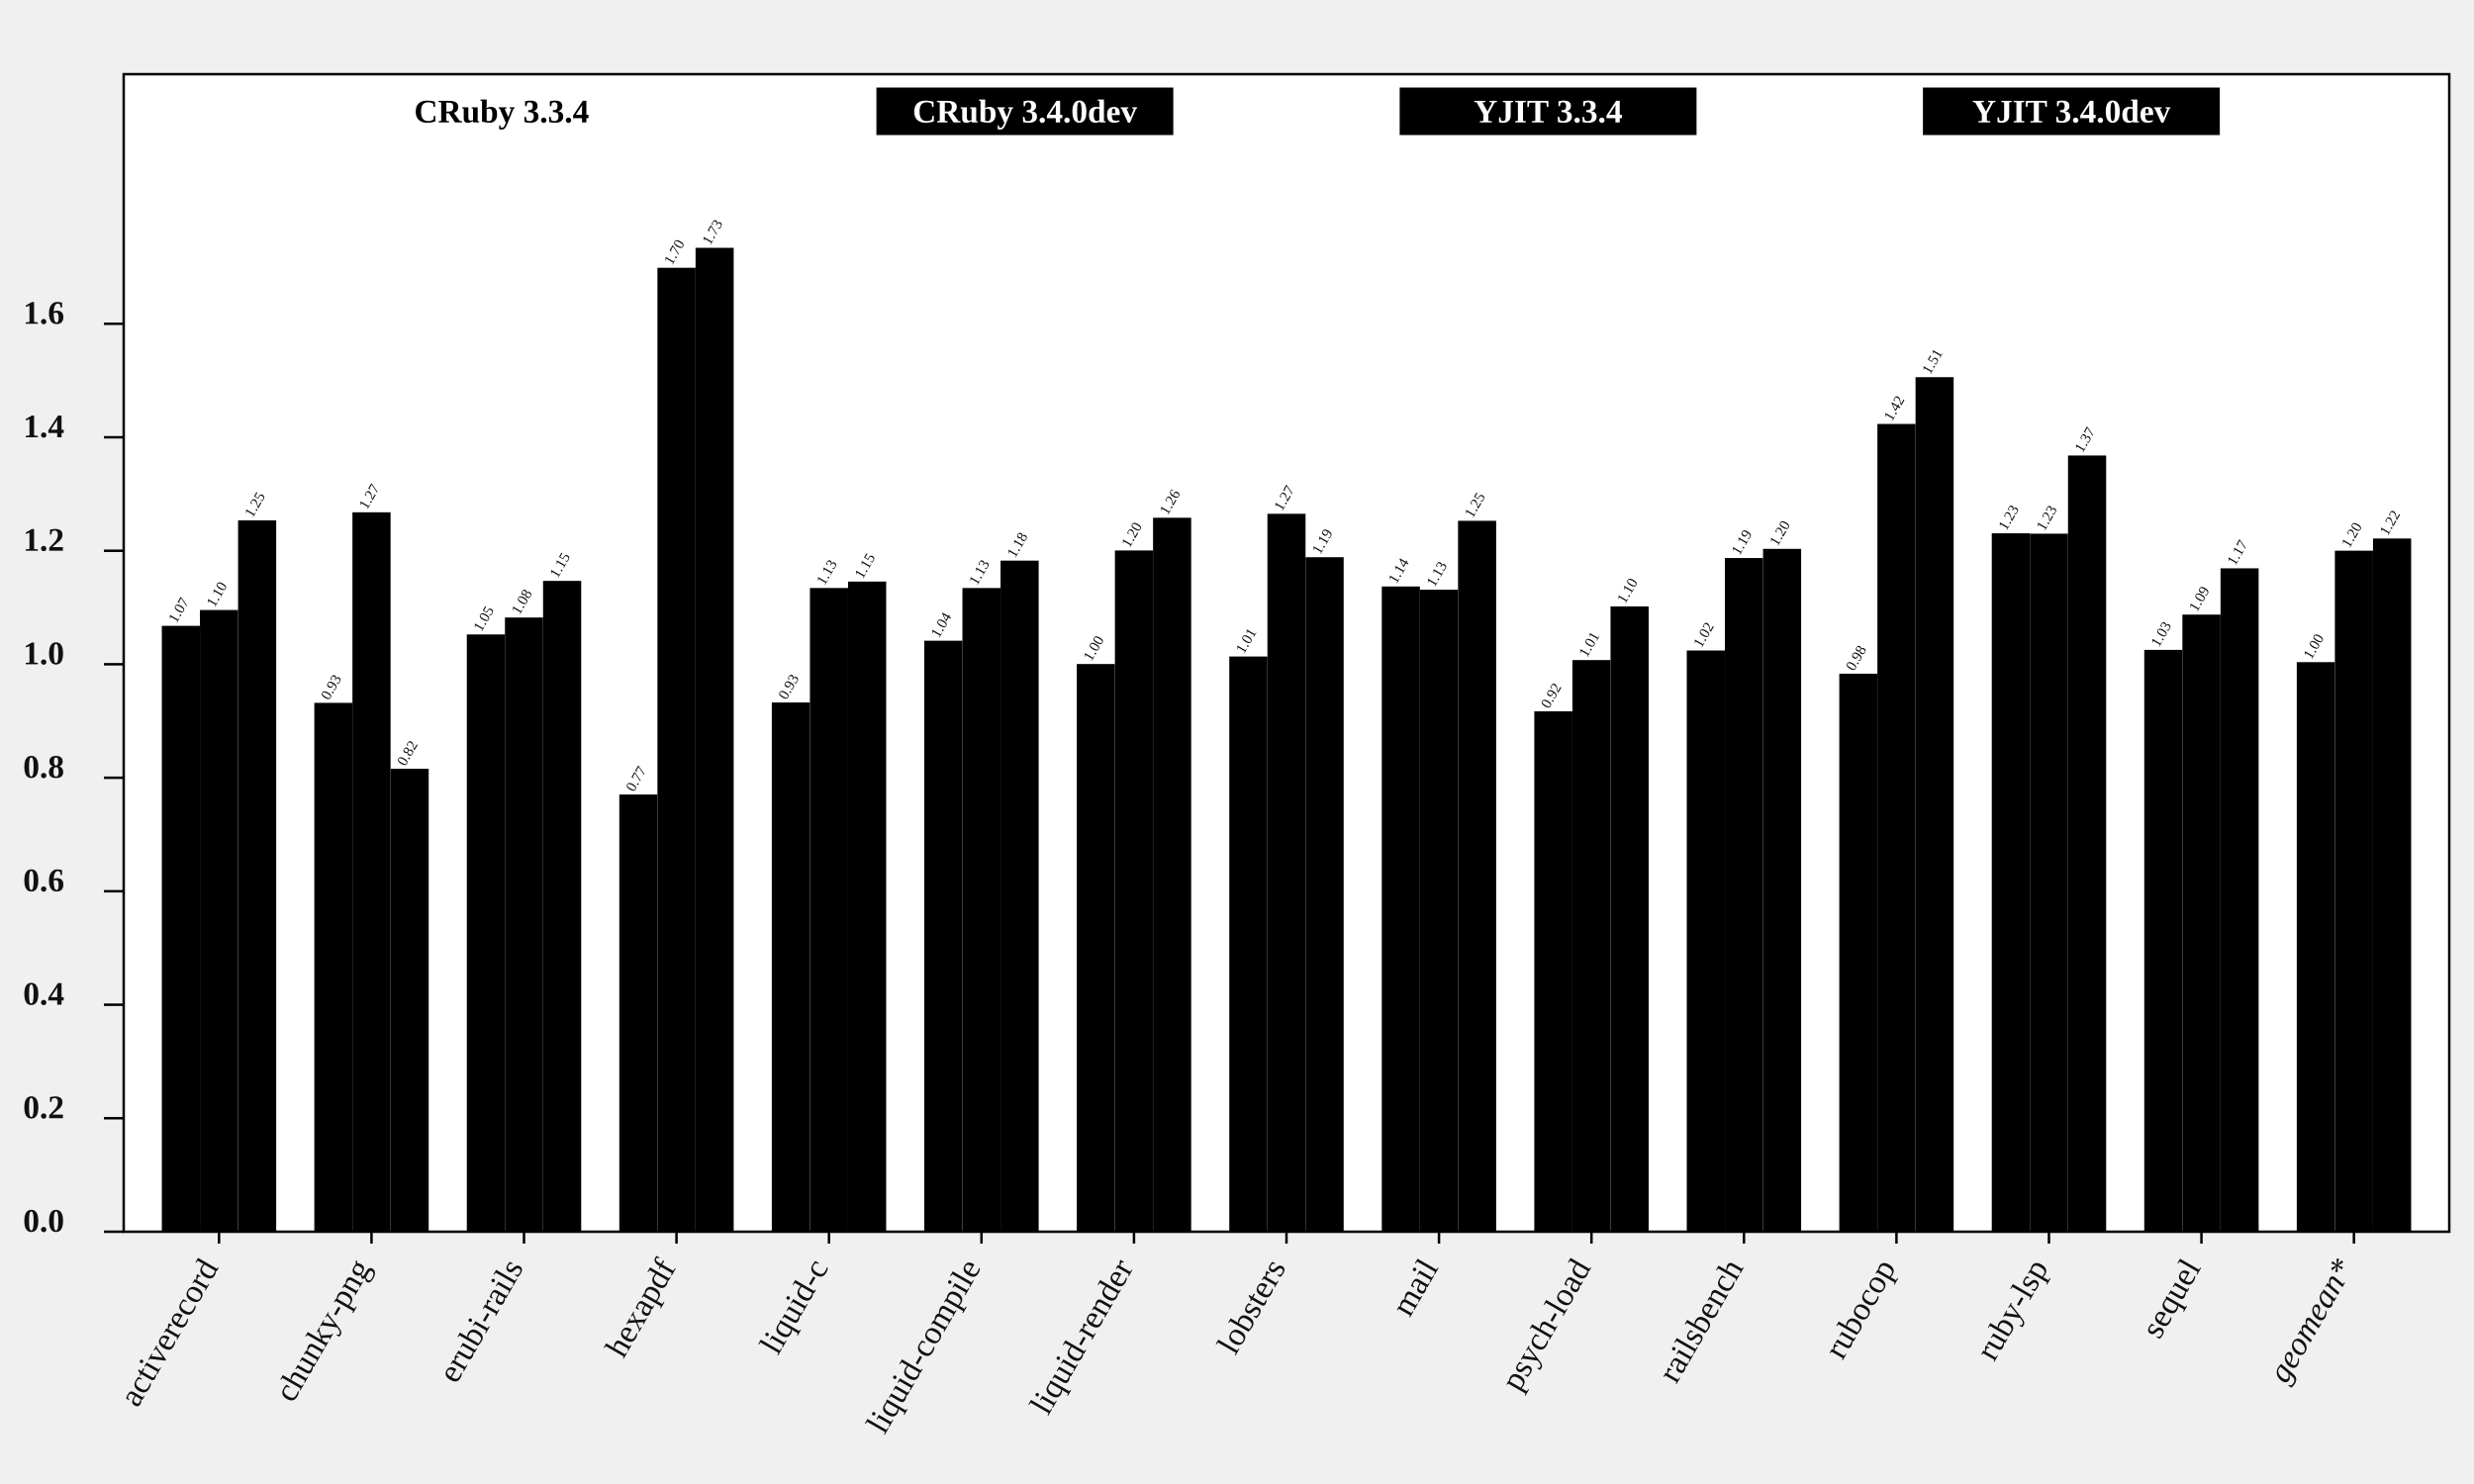
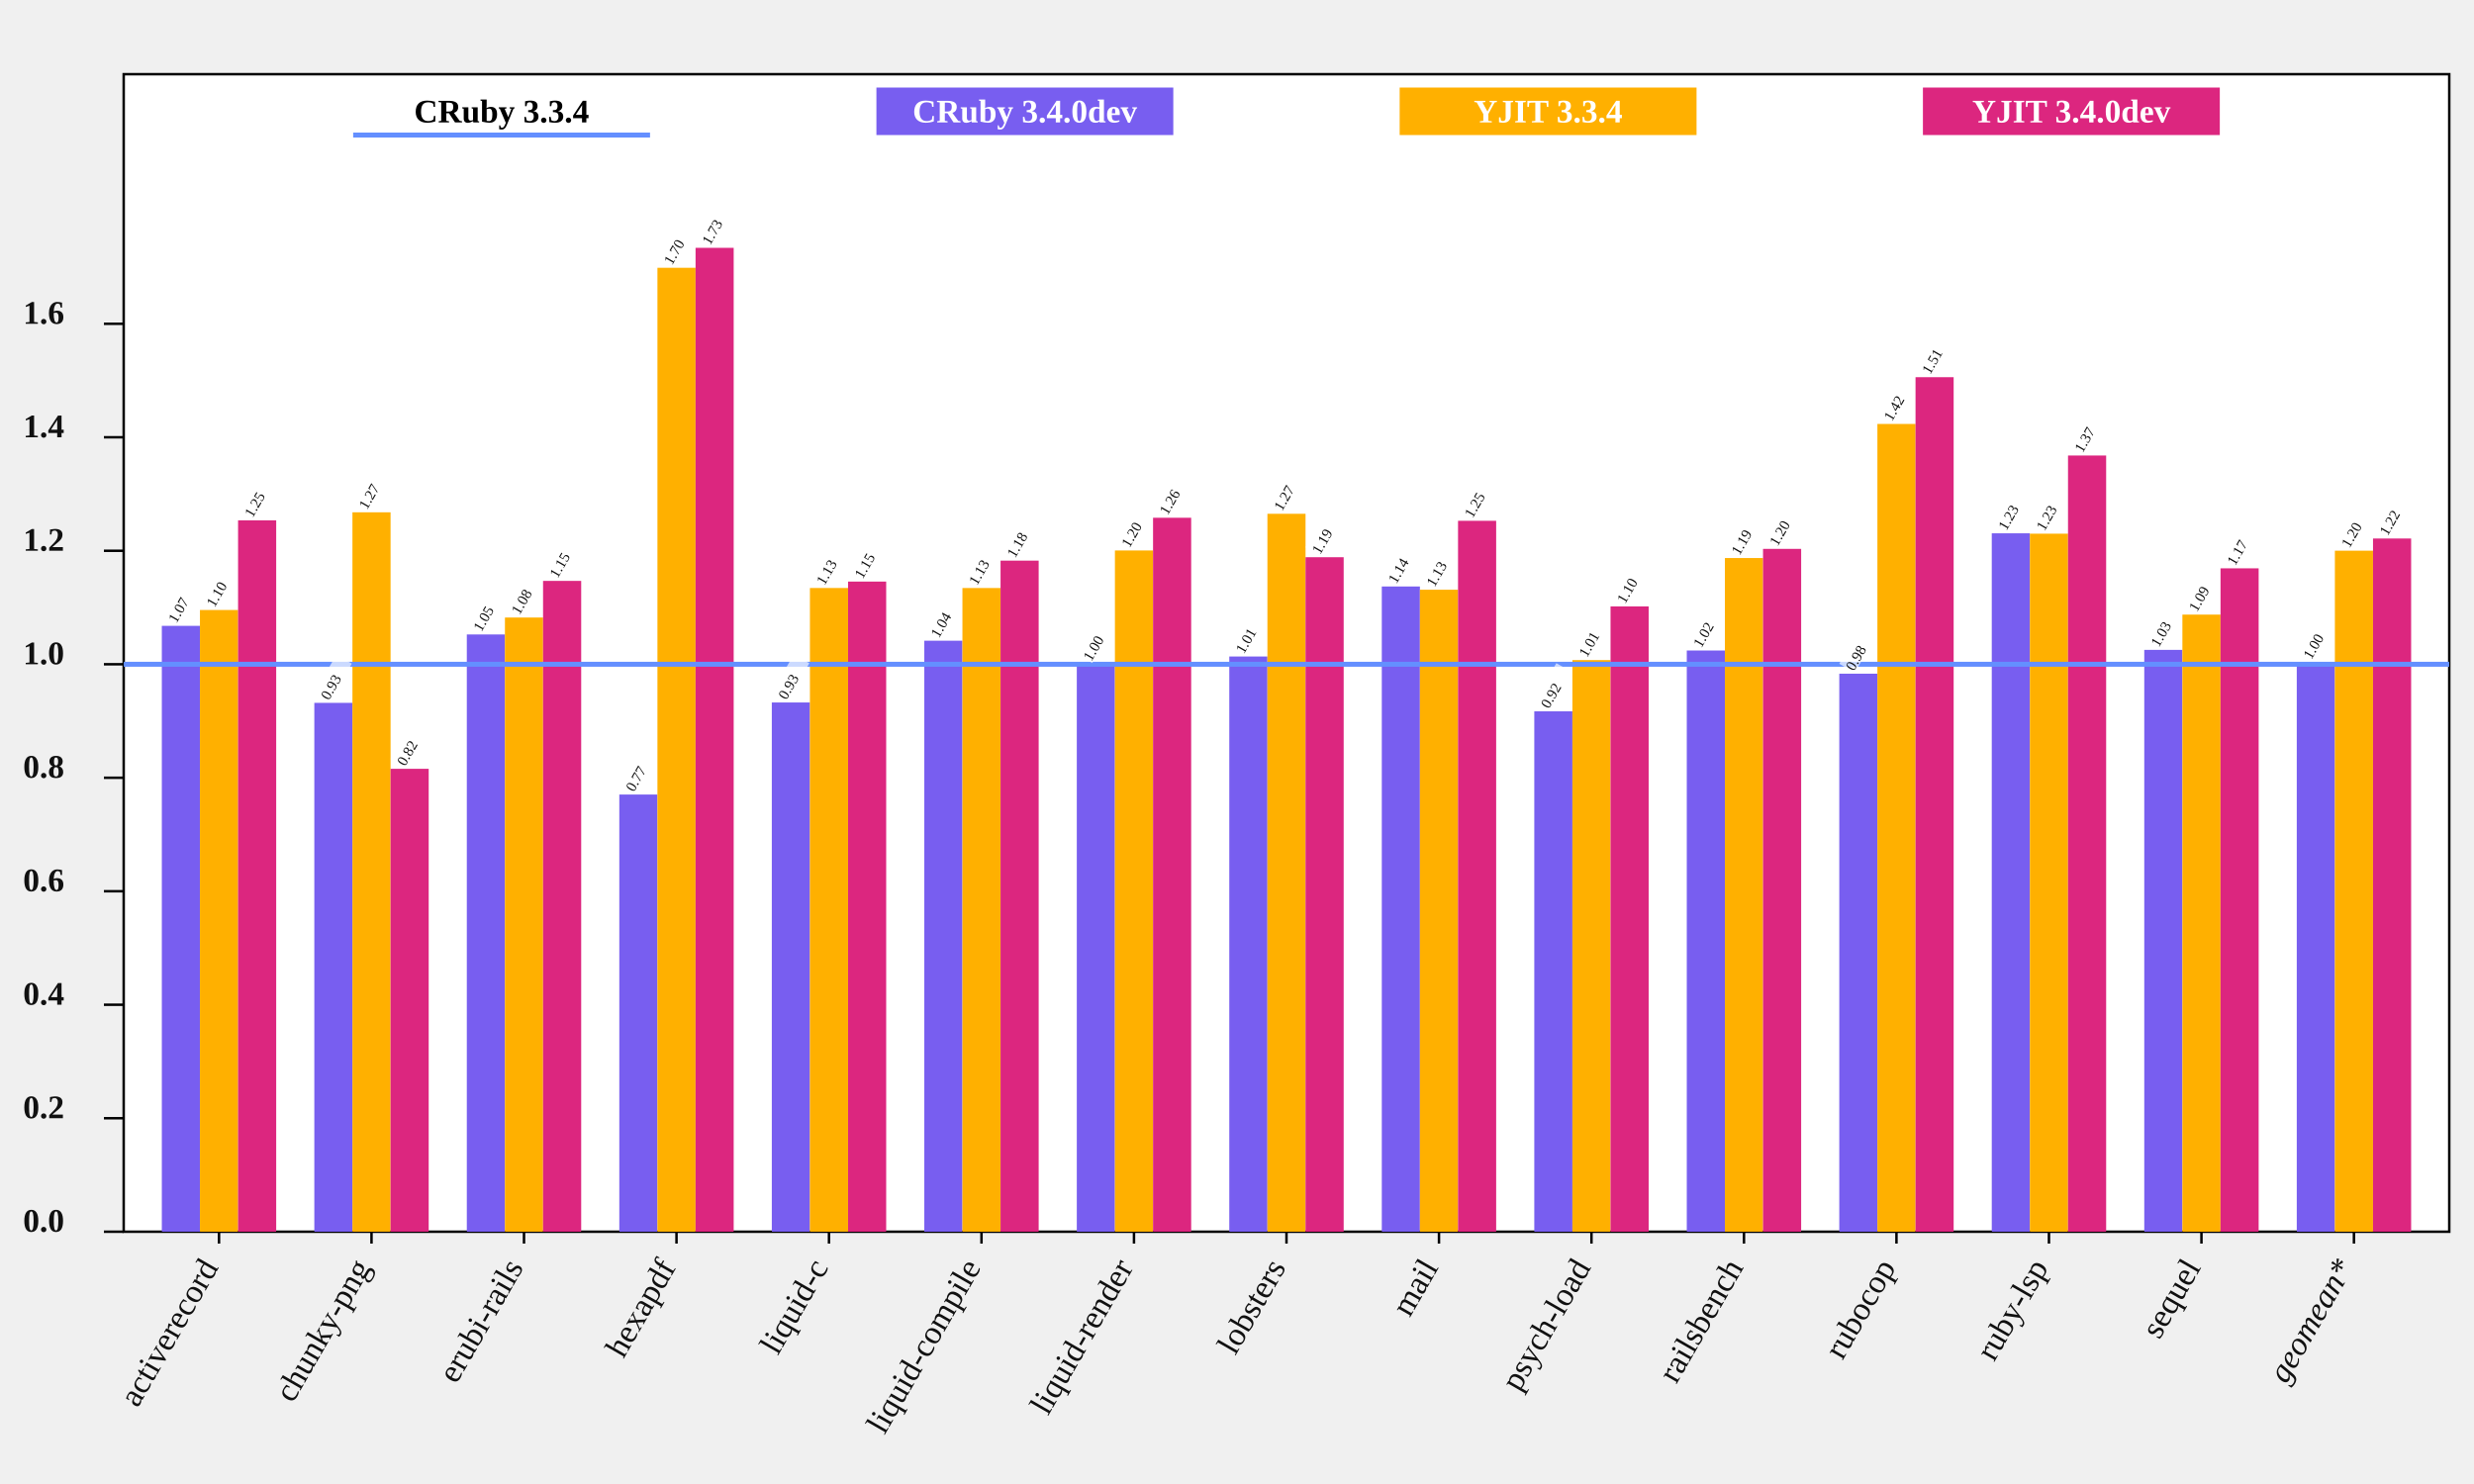
<svg xmlns="http://www.w3.org/2000/svg" viewBox="0 0 1000 600" width="100%" height="100%">
  <rect x="50.0" y="30.0" width="940.0" height="468" stroke="#000" fill="#fff" />
  <line x1="42.0" y1="498" x2="50.0" y2="498" stroke="#000" />
  <text x="26" y="498" text-anchor="end" font-weight="bold" font-size="small" fill="#111">
0.0
</text>
  <line x1="42.0" y1="452.114" x2="50.0" y2="452.114" stroke="#000" />
  <text x="26" y="452.114" text-anchor="end" font-weight="bold" font-size="small" fill="#111">
0.2
</text>
  <line x1="42.0" y1="406.228" x2="50.0" y2="406.228" stroke="#000" />
  <text x="26" y="406.228" text-anchor="end" font-weight="bold" font-size="small" fill="#111">
0.4
</text>
  <line x1="42.0" y1="360.341" x2="50.0" y2="360.341" stroke="#000" />
  <text x="26" y="360.341" text-anchor="end" font-weight="bold" font-size="small" fill="#111">
0.6
</text>
  <line x1="42.0" y1="314.455" x2="50.0" y2="314.455" stroke="#000" />
  <text x="26" y="314.455" text-anchor="end" font-weight="bold" font-size="small" fill="#111">
0.8
</text>
  <line x1="42.0" y1="268.569" x2="50.0" y2="268.569" stroke="#000" />
  <text x="26" y="268.569" text-anchor="end" font-weight="bold" font-size="small" fill="#111">
1.0
</text>
  <line x1="42.0" y1="222.683" x2="50.0" y2="222.683" stroke="#000" />
  <text x="26" y="222.683" text-anchor="end" font-weight="bold" font-size="small" fill="#111">
1.2
</text>
  <line x1="42.0" y1="176.796" x2="50.0" y2="176.796" stroke="#000" />
  <text x="26" y="176.796" text-anchor="end" font-weight="bold" font-size="small" fill="#111">
1.4
</text>
  <line x1="42.0" y1="130.91" x2="50.0" y2="130.91" stroke="#000" />
  <text x="26" y="130.91" text-anchor="end" font-weight="bold" font-size="small" fill="#111">
1.6
</text>
-   <line x1="142.75" y1="54.6" x2="262.75" y2="54.6" stroke="" stroke-width="2" />
+   <line x1="142.75" y1="54.6" x2="262.75" y2="54.6" stroke="#648FFF" stroke-width="2" />
  <text x="202.75" y="49.5" font-size="small" text-anchor="middle" font-weight="bold" fill="#000">
CRuby 3.3.4
</text>
-   <rect x="354.25" y="35.4" width="120.0" height="19.2" fill="" stroke="none" />
+   <rect x="354.25" y="35.4" width="120.0" height="19.2" fill="#785EF0" stroke="none" />
  <text x="414.25" y="49.5" font-size="small" text-anchor="middle" font-weight="bold" fill="#fff" style="text-shadow: 0 0 1px #000;">
CRuby 3.4.0dev
</text>
-   <rect x="565.75" y="35.4" width="120.0" height="19.2" fill="" stroke="none" />
+   <rect x="565.75" y="35.4" width="120.0" height="19.2" fill="#FFB000" stroke="none" />
  <text x="625.75" y="49.5" font-size="small" text-anchor="middle" font-weight="bold" fill="#fff" style="text-shadow: 0 0 1px #000;">
YJIT 3.3.4
</text>
-   <rect x="777.25" y="35.4" width="120.0" height="19.2" fill="" stroke="none" />
+   <rect x="777.25" y="35.4" width="120.0" height="19.2" fill="#DC267F" stroke="none" />
  <text x="837.25" y="49.5" font-size="small" text-anchor="middle" font-weight="bold" fill="#fff" style="text-shadow: 0 0 1px #000;">
YJIT 3.4.0dev
</text>
-   <rect x="65.41" y="253.037" width="15.41" height="244.963" fill="" data-tooltip="1.07x baseline (CRuby 3.4.0dev)" />
-   <rect x="80.82" y="246.63" width="15.41" height="251.37" fill="" data-tooltip="1.10x baseline (YJIT 3.3.4)" />
-   <rect x="96.23" y="210.389" width="15.41" height="287.611" fill="" data-tooltip="1.25x baseline (YJIT 3.4.0dev)" />
+   <rect x="65.41" y="253.037" width="15.41" height="244.963" fill="#785EF0" data-tooltip="1.07x baseline (CRuby 3.4.0dev)" />
+   <rect x="80.82" y="246.63" width="15.41" height="251.37" fill="#FFB000" data-tooltip="1.10x baseline (YJIT 3.3.4)" />
+   <rect x="96.23" y="210.389" width="15.41" height="287.611" fill="#DC267F" data-tooltip="1.25x baseline (YJIT 3.4.0dev)" />
  <line x1="88.525" y1="498.0" x2="88.525" y2="502.8" stroke="#000" />
  <text x="88.525" y="512.4" fill="#111" font-size="small" text-anchor="end" transform="rotate(-60, 88.52459, 512.4)">
activerecord
</text>
-   <rect x="127.049" y="284.173" width="15.41" height="213.827" fill="" data-tooltip="0.93x baseline (CRuby 3.4.0dev)" />
-   <rect x="142.459" y="207.129" width="15.41" height="290.871" fill="" data-tooltip="1.27x baseline (YJIT 3.3.4)" />
-   <rect x="157.869" y="310.838" width="15.41" height="187.162" fill="" data-tooltip="0.82x baseline (YJIT 3.4.0dev)" />
+   <rect x="127.049" y="284.173" width="15.41" height="213.827" fill="#785EF0" data-tooltip="0.93x baseline (CRuby 3.4.0dev)" />
+   <rect x="142.459" y="207.129" width="15.41" height="290.871" fill="#FFB000" data-tooltip="1.27x baseline (YJIT 3.3.4)" />
+   <rect x="157.869" y="310.838" width="15.41" height="187.162" fill="#DC267F" data-tooltip="0.82x baseline (YJIT 3.4.0dev)" />
  <line x1="150.164" y1="498.0" x2="150.164" y2="502.8" stroke="#000" />
  <text x="150.164" y="512.4" fill="#111" font-size="small" text-anchor="end" transform="rotate(-60, 150.1639, 512.4)">
chunky-png
</text>
-   <rect x="188.689" y="256.521" width="15.41" height="241.479" fill="" data-tooltip="1.05x baseline (CRuby 3.4.0dev)" />
-   <rect x="204.098" y="249.673" width="15.41" height="248.327" fill="" data-tooltip="1.08x baseline (YJIT 3.3.4)" />
-   <rect x="219.508" y="234.863" width="15.41" height="263.137" fill="" data-tooltip="1.15x baseline (YJIT 3.4.0dev)" />
+   <rect x="188.689" y="256.521" width="15.41" height="241.479" fill="#785EF0" data-tooltip="1.05x baseline (CRuby 3.4.0dev)" />
+   <rect x="204.098" y="249.673" width="15.41" height="248.327" fill="#FFB000" data-tooltip="1.08x baseline (YJIT 3.3.4)" />
+   <rect x="219.508" y="234.863" width="15.41" height="263.137" fill="#DC267F" data-tooltip="1.15x baseline (YJIT 3.4.0dev)" />
  <line x1="211.803" y1="498.0" x2="211.803" y2="502.8" stroke="#000" />
  <text x="211.803" y="512.4" fill="#111" font-size="small" text-anchor="end" transform="rotate(-60, 211.8033, 512.4)">
erubi-rails
</text>
-   <rect x="250.328" y="321.241" width="15.41" height="176.759" fill="" data-tooltip="0.77x baseline (CRuby 3.4.0dev)" />
-   <rect x="265.738" y="108.269" width="15.41" height="389.731" fill="" data-tooltip="1.70x baseline (YJIT 3.3.4)" />
-   <rect x="281.148" y="100.2" width="15.41" height="397.8" fill="" data-tooltip="1.73x baseline (YJIT 3.4.0dev)" />
+   <rect x="250.328" y="321.241" width="15.41" height="176.759" fill="#785EF0" data-tooltip="0.77x baseline (CRuby 3.4.0dev)" />
+   <rect x="265.738" y="108.269" width="15.41" height="389.731" fill="#FFB000" data-tooltip="1.70x baseline (YJIT 3.3.4)" />
+   <rect x="281.148" y="100.2" width="15.41" height="397.8" fill="#DC267F" data-tooltip="1.73x baseline (YJIT 3.4.0dev)" />
  <line x1="273.443" y1="498.0" x2="273.443" y2="502.8" stroke="#000" />
  <text x="273.443" y="512.4" fill="#111" font-size="small" text-anchor="end" transform="rotate(-60, 273.4426, 512.4)">
hexapdf
</text>
-   <rect x="311.967" y="284.018" width="15.41" height="213.982" fill="" data-tooltip="0.93x baseline (CRuby 3.4.0dev)" />
-   <rect x="327.377" y="237.734" width="15.41" height="260.266" fill="" data-tooltip="1.13x baseline (YJIT 3.3.4)" />
-   <rect x="342.787" y="235.138" width="15.41" height="262.862" fill="" data-tooltip="1.15x baseline (YJIT 3.4.0dev)" />
+   <rect x="311.967" y="284.018" width="15.41" height="213.982" fill="#785EF0" data-tooltip="0.93x baseline (CRuby 3.4.0dev)" />
+   <rect x="327.377" y="237.734" width="15.41" height="260.266" fill="#FFB000" data-tooltip="1.13x baseline (YJIT 3.3.4)" />
+   <rect x="342.787" y="235.138" width="15.41" height="262.862" fill="#DC267F" data-tooltip="1.15x baseline (YJIT 3.4.0dev)" />
  <line x1="335.082" y1="498.0" x2="335.082" y2="502.8" stroke="#000" />
  <text x="335.082" y="512.4" fill="#111" font-size="small" text-anchor="end" transform="rotate(-60, 335.082, 512.4)">
liquid-c
</text>
-   <rect x="373.607" y="259.048" width="15.41" height="238.952" fill="" data-tooltip="1.04x baseline (CRuby 3.4.0dev)" />
-   <rect x="389.016" y="237.746" width="15.41" height="260.254" fill="" data-tooltip="1.13x baseline (YJIT 3.3.4)" />
-   <rect x="404.426" y="226.669" width="15.41" height="271.331" fill="" data-tooltip="1.18x baseline (YJIT 3.4.0dev)" />
+   <rect x="373.607" y="259.048" width="15.41" height="238.952" fill="#785EF0" data-tooltip="1.04x baseline (CRuby 3.4.0dev)" />
+   <rect x="389.016" y="237.746" width="15.41" height="260.254" fill="#FFB000" data-tooltip="1.13x baseline (YJIT 3.3.4)" />
+   <rect x="404.426" y="226.669" width="15.41" height="271.331" fill="#DC267F" data-tooltip="1.18x baseline (YJIT 3.4.0dev)" />
  <line x1="396.721" y1="498.0" x2="396.721" y2="502.8" stroke="#000" />
  <text x="396.721" y="512.4" fill="#111" font-size="small" text-anchor="end" transform="rotate(-60, 396.7213, 512.4)">
liquid-compile
</text>
-   <rect x="435.246" y="268.468" width="15.41" height="229.532" fill="" data-tooltip="1.00x baseline (CRuby 3.4.0dev)" />
-   <rect x="450.656" y="222.561" width="15.41" height="275.439" fill="" data-tooltip="1.20x baseline (YJIT 3.3.4)" />
-   <rect x="466.066" y="209.335" width="15.41" height="288.665" fill="" data-tooltip="1.26x baseline (YJIT 3.4.0dev)" />
+   <rect x="435.246" y="268.468" width="15.41" height="229.532" fill="#785EF0" data-tooltip="1.00x baseline (CRuby 3.4.0dev)" />
+   <rect x="450.656" y="222.561" width="15.41" height="275.439" fill="#FFB000" data-tooltip="1.20x baseline (YJIT 3.3.4)" />
+   <rect x="466.066" y="209.335" width="15.41" height="288.665" fill="#DC267F" data-tooltip="1.26x baseline (YJIT 3.4.0dev)" />
  <line x1="458.361" y1="498.0" x2="458.361" y2="502.8" stroke="#000" />
  <text x="458.361" y="512.4" fill="#111" font-size="small" text-anchor="end" transform="rotate(-60, 458.3607, 512.4)">
liquid-render
</text>
-   <rect x="496.885" y="265.435" width="15.41" height="232.565" fill="" data-tooltip="1.01x baseline (CRuby 3.4.0dev)" />
-   <rect x="512.295" y="207.732" width="15.41" height="290.268" fill="" data-tooltip="1.27x baseline (YJIT 3.3.4)" />
-   <rect x="527.705" y="225.287" width="15.41" height="272.713" fill="" data-tooltip="1.19x baseline (YJIT 3.4.0dev)" />
+   <rect x="496.885" y="265.435" width="15.41" height="232.565" fill="#785EF0" data-tooltip="1.01x baseline (CRuby 3.4.0dev)" />
+   <rect x="512.295" y="207.732" width="15.41" height="290.268" fill="#FFB000" data-tooltip="1.27x baseline (YJIT 3.3.4)" />
+   <rect x="527.705" y="225.287" width="15.41" height="272.713" fill="#DC267F" data-tooltip="1.19x baseline (YJIT 3.4.0dev)" />
  <line x1="520" y1="498.0" x2="520" y2="502.8" stroke="#000" />
  <text x="520" y="512.4" fill="#111" font-size="small" text-anchor="end" transform="rotate(-60, 520, 512.4)">
lobsters
</text>
-   <rect x="558.525" y="237.122" width="15.41" height="260.878" fill="" data-tooltip="1.14x baseline (CRuby 3.4.0dev)" />
-   <rect x="573.934" y="238.433" width="15.41" height="259.567" fill="" data-tooltip="1.13x baseline (YJIT 3.3.4)" />
-   <rect x="589.344" y="210.566" width="15.41" height="287.434" fill="" data-tooltip="1.25x baseline (YJIT 3.4.0dev)" />
+   <rect x="558.525" y="237.122" width="15.41" height="260.878" fill="#785EF0" data-tooltip="1.14x baseline (CRuby 3.4.0dev)" />
+   <rect x="573.934" y="238.433" width="15.41" height="259.567" fill="#FFB000" data-tooltip="1.13x baseline (YJIT 3.3.4)" />
+   <rect x="589.344" y="210.566" width="15.41" height="287.434" fill="#DC267F" data-tooltip="1.25x baseline (YJIT 3.4.0dev)" />
  <line x1="581.639" y1="498.0" x2="581.639" y2="502.8" stroke="#000" />
  <text x="581.639" y="512.4" fill="#111" font-size="small" text-anchor="end" transform="rotate(-60, 581.6393, 512.4)">
mail
</text>
-   <rect x="620.164" y="287.598" width="15.41" height="210.402" fill="" data-tooltip="0.92x baseline (CRuby 3.4.0dev)" />
-   <rect x="635.574" y="266.879" width="15.41" height="231.121" fill="" data-tooltip="1.01x baseline (YJIT 3.3.4)" />
-   <rect x="650.984" y="245.18" width="15.41" height="252.82" fill="" data-tooltip="1.10x baseline (YJIT 3.4.0dev)" />
+   <rect x="620.164" y="287.598" width="15.41" height="210.402" fill="#785EF0" data-tooltip="0.92x baseline (CRuby 3.4.0dev)" />
+   <rect x="635.574" y="266.879" width="15.41" height="231.121" fill="#FFB000" data-tooltip="1.01x baseline (YJIT 3.3.4)" />
+   <rect x="650.984" y="245.18" width="15.41" height="252.82" fill="#DC267F" data-tooltip="1.10x baseline (YJIT 3.4.0dev)" />
  <line x1="643.279" y1="498.0" x2="643.279" y2="502.8" stroke="#000" />
  <text x="643.279" y="512.4" fill="#111" font-size="small" text-anchor="end" transform="rotate(-60, 643.2787, 512.4)">
psych-load
</text>
-   <rect x="681.803" y="263.006" width="15.41" height="234.994" fill="" data-tooltip="1.02x baseline (CRuby 3.4.0dev)" />
-   <rect x="697.213" y="225.619" width="15.41" height="272.381" fill="" data-tooltip="1.19x baseline (YJIT 3.3.4)" />
-   <rect x="712.623" y="221.916" width="15.41" height="276.084" fill="" data-tooltip="1.20x baseline (YJIT 3.4.0dev)" />
+   <rect x="681.803" y="263.006" width="15.41" height="234.994" fill="#785EF0" data-tooltip="1.02x baseline (CRuby 3.4.0dev)" />
+   <rect x="697.213" y="225.619" width="15.41" height="272.381" fill="#FFB000" data-tooltip="1.19x baseline (YJIT 3.3.4)" />
+   <rect x="712.623" y="221.916" width="15.41" height="276.084" fill="#DC267F" data-tooltip="1.20x baseline (YJIT 3.4.0dev)" />
  <line x1="704.918" y1="498.0" x2="704.918" y2="502.8" stroke="#000" />
  <text x="704.918" y="512.4" fill="#111" font-size="small" text-anchor="end" transform="rotate(-60, 704.918, 512.4)">
railsbench
</text>
-   <rect x="743.443" y="272.38" width="15.41" height="225.62" fill="" data-tooltip="0.98x baseline (CRuby 3.4.0dev)" />
-   <rect x="758.852" y="171.406" width="15.41" height="326.594" fill="" data-tooltip="1.42x baseline (YJIT 3.3.4)" />
-   <rect x="774.262" y="152.5" width="15.41" height="345.5" fill="" data-tooltip="1.51x baseline (YJIT 3.4.0dev)" />
+   <rect x="743.443" y="272.38" width="15.41" height="225.62" fill="#785EF0" data-tooltip="0.98x baseline (CRuby 3.4.0dev)" />
+   <rect x="758.852" y="171.406" width="15.41" height="326.594" fill="#FFB000" data-tooltip="1.42x baseline (YJIT 3.3.4)" />
+   <rect x="774.262" y="152.5" width="15.41" height="345.5" fill="#DC267F" data-tooltip="1.51x baseline (YJIT 3.4.0dev)" />
  <line x1="766.557" y1="498.0" x2="766.557" y2="502.8" stroke="#000" />
  <text x="766.557" y="512.4" fill="#111" font-size="small" text-anchor="end" transform="rotate(-60, 766.5574, 512.4)">
rubocop
</text>
-   <rect x="805.082" y="215.622" width="15.41" height="282.378" fill="" data-tooltip="1.23x baseline (CRuby 3.4.0dev)" />
-   <rect x="820.492" y="215.774" width="15.41" height="282.226" fill="" data-tooltip="1.23x baseline (YJIT 3.3.4)" />
-   <rect x="835.902" y="184.168" width="15.41" height="313.832" fill="" data-tooltip="1.37x baseline (YJIT 3.4.0dev)" />
+   <rect x="805.082" y="215.622" width="15.41" height="282.378" fill="#785EF0" data-tooltip="1.23x baseline (CRuby 3.4.0dev)" />
+   <rect x="820.492" y="215.774" width="15.41" height="282.226" fill="#FFB000" data-tooltip="1.23x baseline (YJIT 3.3.4)" />
+   <rect x="835.902" y="184.168" width="15.41" height="313.832" fill="#DC267F" data-tooltip="1.37x baseline (YJIT 3.4.0dev)" />
  <line x1="828.197" y1="498.0" x2="828.197" y2="502.8" stroke="#000" />
  <text x="828.197" y="512.4" fill="#111" font-size="small" text-anchor="end" transform="rotate(-60, 828.1967, 512.4)">
ruby-lsp
</text>
-   <rect x="866.721" y="262.753" width="15.41" height="235.247" fill="" data-tooltip="1.03x baseline (CRuby 3.4.0dev)" />
-   <rect x="882.131" y="248.493" width="15.41" height="249.507" fill="" data-tooltip="1.09x baseline (YJIT 3.3.4)" />
-   <rect x="897.541" y="229.779" width="15.41" height="268.221" fill="" data-tooltip="1.17x baseline (YJIT 3.4.0dev)" />
+   <rect x="866.721" y="262.753" width="15.41" height="235.247" fill="#785EF0" data-tooltip="1.03x baseline (CRuby 3.4.0dev)" />
+   <rect x="882.131" y="248.493" width="15.41" height="249.507" fill="#FFB000" data-tooltip="1.09x baseline (YJIT 3.3.4)" />
+   <rect x="897.541" y="229.779" width="15.41" height="268.221" fill="#DC267F" data-tooltip="1.17x baseline (YJIT 3.4.0dev)" />
  <line x1="889.836" y1="498.0" x2="889.836" y2="502.8" stroke="#000" />
  <text x="889.836" y="512.4" fill="#111" font-size="small" text-anchor="end" transform="rotate(-60, 889.8361, 512.4)">
sequel
</text>
-   <rect x="928.361" y="267.713" width="15.41" height="230.287" fill="" data-tooltip="1.00x baseline (CRuby 3.4.0dev)" />
-   <rect x="943.77" y="222.65" width="15.41" height="275.35" fill="" data-tooltip="1.20x baseline (YJIT 3.3.4)" />
-   <rect x="959.18" y="217.723" width="15.41" height="280.277" fill="" data-tooltip="1.22x baseline (YJIT 3.4.0dev)" />
+   <rect x="928.361" y="267.713" width="15.41" height="230.287" fill="#785EF0" data-tooltip="1.00x baseline (CRuby 3.4.0dev)" />
+   <rect x="943.77" y="222.65" width="15.41" height="275.35" fill="#FFB000" data-tooltip="1.20x baseline (YJIT 3.3.4)" />
+   <rect x="959.18" y="217.723" width="15.41" height="280.277" fill="#DC267F" data-tooltip="1.22x baseline (YJIT 3.4.0dev)" />
  <line x1="951.475" y1="498.0" x2="951.475" y2="502.8" stroke="#000" />
  <text x="951.475" y="512.4" fill="#111" font-size="small" text-anchor="end" transform="rotate(-60, 951.4754, 512.4)" font-style="italic">
geomean*
</text>
-   <line x1="50.0" y1="268.569" x2="990.0" y2="268.569" stroke="" stroke-width="2" />
+   <line x1="50.0" y1="268.569" x2="990.0" y2="268.569" stroke="#648FFF" stroke-width="2" />
  <rect x="67.235" y="238.877" width="17.85" height="7.2" transform="rotate(-60, 75.11475, 245.5374)" fill="#fffa" />
  <text x="67.41" y="245.537" fill="#111" font-size="0.5em" text-anchor="start" textLength="17.5" transform="rotate(-60, 75.11475, 245.5374)" style="text-shadow: 0 0 1px #fff;">
1.07
</text>
  <rect x="82.645" y="232.47" width="17.85" height="7.2" transform="rotate(-60, 90.52459, 239.1297)" fill="#fffa" />
  <text x="82.82" y="239.13" fill="#111" font-size="0.5em" text-anchor="start" textLength="17.5" transform="rotate(-60, 90.52459, 239.1297)" style="text-shadow: 0 0 1px #fff;">
1.10
</text>
  <rect x="98.055" y="196.229" width="17.85" height="7.2" transform="rotate(-60, 105.9344, 202.8895)" fill="#fffa" />
  <text x="98.23" y="202.889" fill="#111" font-size="0.5em" text-anchor="start" textLength="17.5" transform="rotate(-60, 105.9344, 202.8895)" style="text-shadow: 0 0 1px #fff;">
1.25
</text>
  <rect x="128.874" y="270.013" width="17.85" height="7.2" transform="rotate(-60, 136.7541, 276.6732)" fill="#fffa" />
  <text x="129.049" y="276.673" fill="#111" font-size="0.5em" text-anchor="start" textLength="17.5" transform="rotate(-60, 136.7541, 276.6732)" style="text-shadow: 0 0 1px #fff;">
0.93
</text>
  <rect x="144.284" y="192.969" width="17.85" height="7.2" transform="rotate(-60, 152.1639, 199.629)" fill="#fffa" />
  <text x="144.459" y="199.629" fill="#111" font-size="0.5em" text-anchor="start" textLength="17.5" transform="rotate(-60, 152.1639, 199.629)" style="text-shadow: 0 0 1px #fff;">
1.27
</text>
  <rect x="159.694" y="296.678" width="17.85" height="7.2" transform="rotate(-60, 167.5738, 303.3382)" fill="#fffa" />
  <text x="159.869" y="303.338" fill="#111" font-size="0.5em" text-anchor="start" textLength="17.5" transform="rotate(-60, 167.5738, 303.3382)" style="text-shadow: 0 0 1px #fff;">
0.82
</text>
  <rect x="190.514" y="242.361" width="17.85" height="7.2" transform="rotate(-60, 198.3934, 249.0212)" fill="#fffa" />
  <text x="190.689" y="249.021" fill="#111" font-size="0.5em" text-anchor="start" textLength="17.5" transform="rotate(-60, 198.3934, 249.0212)" style="text-shadow: 0 0 1px #fff;">
1.05
</text>
  <rect x="205.923" y="235.513" width="17.85" height="7.2" transform="rotate(-60, 213.8033, 242.173)" fill="#fffa" />
  <text x="206.098" y="242.173" fill="#111" font-size="0.5em" text-anchor="start" textLength="17.5" transform="rotate(-60, 213.8033, 242.173)" style="text-shadow: 0 0 1px #fff;">
1.08
</text>
  <rect x="221.333" y="220.703" width="17.85" height="7.2" transform="rotate(-60, 229.2131, 227.3626)" fill="#fffa" />
  <text x="221.508" y="227.363" fill="#111" font-size="0.5em" text-anchor="start" textLength="17.5" transform="rotate(-60, 229.2131, 227.3626)" style="text-shadow: 0 0 1px #fff;">
1.15
</text>
  <rect x="252.153" y="307.081" width="17.85" height="7.2" transform="rotate(-60, 260.0328, 313.7408)" fill="#fffa" />
  <text x="252.328" y="313.741" fill="#111" font-size="0.5em" text-anchor="start" textLength="17.5" transform="rotate(-60, 260.0328, 313.7408)" style="text-shadow: 0 0 1px #fff;">
0.77
</text>
  <rect x="267.563" y="94.109" width="17.85" height="7.2" transform="rotate(-60, 275.4426, 100.7689)" fill="#fffa" />
  <text x="267.738" y="100.769" fill="#111" font-size="0.5em" text-anchor="start" textLength="17.5" transform="rotate(-60, 275.4426, 100.7689)" style="text-shadow: 0 0 1px #fff;">
1.70
</text>
  <rect x="282.973" y="86.04" width="17.85" height="7.2" transform="rotate(-60, 290.8525, 92.7)" fill="#fffa" />
  <text x="283.148" y="92.7" fill="#111" font-size="0.5em" text-anchor="start" textLength="17.5" transform="rotate(-60, 290.8525, 92.7)" style="text-shadow: 0 0 1px #fff;">
1.73
</text>
  <rect x="313.792" y="269.858" width="17.85" height="7.2" transform="rotate(-60, 321.6721, 276.5181)" fill="#fffa" />
  <text x="313.967" y="276.518" fill="#111" font-size="0.5em" text-anchor="start" textLength="17.5" transform="rotate(-60, 321.6721, 276.5181)" style="text-shadow: 0 0 1px #fff;">
0.93
</text>
  <rect x="329.202" y="223.574" width="17.85" height="7.2" transform="rotate(-60, 337.082, 230.2345)" fill="#fffa" />
  <text x="329.377" y="230.234" fill="#111" font-size="0.5em" text-anchor="start" textLength="17.5" transform="rotate(-60, 337.082, 230.2345)" style="text-shadow: 0 0 1px #fff;">
1.13
</text>
  <rect x="344.612" y="220.978" width="17.85" height="7.2" transform="rotate(-60, 352.4918, 227.6382)" fill="#fffa" />
  <text x="344.787" y="227.638" fill="#111" font-size="0.5em" text-anchor="start" textLength="17.5" transform="rotate(-60, 352.4918, 227.6382)" style="text-shadow: 0 0 1px #fff;">
1.15
</text>
  <rect x="375.432" y="244.888" width="17.85" height="7.2" transform="rotate(-60, 383.3115, 251.5478)" fill="#fffa" />
  <text x="375.607" y="251.548" fill="#111" font-size="0.5em" text-anchor="start" textLength="17.5" transform="rotate(-60, 383.3115, 251.5478)" style="text-shadow: 0 0 1px #fff;">
1.04
</text>
  <rect x="390.841" y="223.586" width="17.85" height="7.2" transform="rotate(-60, 398.7213, 230.2459)" fill="#fffa" />
  <text x="391.016" y="230.246" fill="#111" font-size="0.5em" text-anchor="start" textLength="17.5" transform="rotate(-60, 398.7213, 230.2459)" style="text-shadow: 0 0 1px #fff;">
1.13
</text>
  <rect x="406.251" y="212.509" width="17.85" height="7.2" transform="rotate(-60, 414.1311, 219.1689)" fill="#fffa" />
  <text x="406.426" y="219.169" fill="#111" font-size="0.5em" text-anchor="start" textLength="17.5" transform="rotate(-60, 414.1311, 219.1689)" style="text-shadow: 0 0 1px #fff;">
1.18
</text>
  <rect x="437.071" y="254.308" width="17.85" height="7.2" transform="rotate(-60, 444.9508, 260.9679)" fill="#fffa" />
  <text x="437.246" y="260.968" fill="#111" font-size="0.5em" text-anchor="start" textLength="17.5" transform="rotate(-60, 444.9508, 260.9679)" style="text-shadow: 0 0 1px #fff;">
1.00
</text>
  <rect x="452.481" y="208.401" width="17.85" height="7.2" transform="rotate(-60, 460.3607, 215.0615)" fill="#fffa" />
  <text x="452.656" y="215.061" fill="#111" font-size="0.5em" text-anchor="start" textLength="17.5" transform="rotate(-60, 460.3607, 215.0615)" style="text-shadow: 0 0 1px #fff;">
1.20
</text>
  <rect x="467.891" y="195.175" width="17.85" height="7.2" transform="rotate(-60, 475.7705, 201.8348)" fill="#fffa" />
  <text x="468.066" y="201.835" fill="#111" font-size="0.5em" text-anchor="start" textLength="17.5" transform="rotate(-60, 475.7705, 201.8348)" style="text-shadow: 0 0 1px #fff;">
1.26
</text>
  <rect x="498.71" y="251.275" width="17.85" height="7.2" transform="rotate(-60, 506.5902, 257.935)" fill="#fffa" />
  <text x="498.885" y="257.935" fill="#111" font-size="0.5em" text-anchor="start" textLength="17.5" transform="rotate(-60, 506.5902, 257.935)" style="text-shadow: 0 0 1px #fff;">
1.01
</text>
  <rect x="514.12" y="193.572" width="17.85" height="7.2" transform="rotate(-60, 522, 200.2319)" fill="#fffa" />
  <text x="514.295" y="200.232" fill="#111" font-size="0.5em" text-anchor="start" textLength="17.5" transform="rotate(-60, 522, 200.2319)" style="text-shadow: 0 0 1px #fff;">
1.27
</text>
  <rect x="529.53" y="211.127" width="17.85" height="7.2" transform="rotate(-60, 537.4098, 217.7874)" fill="#fffa" />
  <text x="529.705" y="217.787" fill="#111" font-size="0.5em" text-anchor="start" textLength="17.5" transform="rotate(-60, 537.4098, 217.7874)" style="text-shadow: 0 0 1px #fff;">
1.19
</text>
  <rect x="560.35" y="222.962" width="17.85" height="7.2" transform="rotate(-60, 568.2295, 229.622)" fill="#fffa" />
  <text x="560.525" y="229.622" fill="#111" font-size="0.5em" text-anchor="start" textLength="17.5" transform="rotate(-60, 568.2295, 229.622)" style="text-shadow: 0 0 1px #fff;">
1.14
</text>
  <rect x="575.759" y="224.273" width="17.85" height="7.2" transform="rotate(-60, 583.6393, 230.9331)" fill="#fffa" />
  <text x="575.934" y="230.933" fill="#111" font-size="0.5em" text-anchor="start" textLength="17.5" transform="rotate(-60, 583.6393, 230.9331)" style="text-shadow: 0 0 1px #fff;">
1.13
</text>
  <rect x="591.169" y="196.406" width="17.85" height="7.2" transform="rotate(-60, 599.0492, 203.0659)" fill="#fffa" />
  <text x="591.344" y="203.066" fill="#111" font-size="0.5em" text-anchor="start" textLength="17.5" transform="rotate(-60, 599.0492, 203.0659)" style="text-shadow: 0 0 1px #fff;">
1.25
</text>
  <rect x="621.989" y="273.438" width="17.85" height="7.2" transform="rotate(-60, 629.8689, 280.098)" fill="#fffa" />
  <text x="622.164" y="280.098" fill="#111" font-size="0.5em" text-anchor="start" textLength="17.5" transform="rotate(-60, 629.8689, 280.098)" style="text-shadow: 0 0 1px #fff;">
0.92
</text>
  <rect x="637.399" y="252.719" width="17.85" height="7.2" transform="rotate(-60, 645.2787, 259.3789)" fill="#fffa" />
  <text x="637.574" y="259.379" fill="#111" font-size="0.5em" text-anchor="start" textLength="17.5" transform="rotate(-60, 645.2787, 259.3789)" style="text-shadow: 0 0 1px #fff;">
1.01
</text>
  <rect x="652.809" y="231.02" width="17.85" height="7.2" transform="rotate(-60, 660.6885, 237.6796)" fill="#fffa" />
  <text x="652.984" y="237.68" fill="#111" font-size="0.5em" text-anchor="start" textLength="17.5" transform="rotate(-60, 660.6885, 237.6796)" style="text-shadow: 0 0 1px #fff;">
1.10
</text>
  <rect x="683.628" y="248.846" width="17.85" height="7.2" transform="rotate(-60, 691.5082, 255.5057)" fill="#fffa" />
  <text x="683.803" y="255.506" fill="#111" font-size="0.5em" text-anchor="start" textLength="17.5" transform="rotate(-60, 691.5082, 255.5057)" style="text-shadow: 0 0 1px #fff;">
1.02
</text>
  <rect x="699.038" y="211.459" width="17.85" height="7.2" transform="rotate(-60, 706.918, 218.1188)" fill="#fffa" />
  <text x="699.213" y="218.119" fill="#111" font-size="0.5em" text-anchor="start" textLength="17.5" transform="rotate(-60, 706.918, 218.1188)" style="text-shadow: 0 0 1px #fff;">
1.19
</text>
  <rect x="714.448" y="207.756" width="17.85" height="7.2" transform="rotate(-60, 722.3279, 214.4162)" fill="#fffa" />
  <text x="714.623" y="214.416" fill="#111" font-size="0.5em" text-anchor="start" textLength="17.5" transform="rotate(-60, 722.3279, 214.4162)" style="text-shadow: 0 0 1px #fff;">
1.20
</text>
  <rect x="745.268" y="258.22" width="17.85" height="7.2" transform="rotate(-60, 753.1475, 264.8804)" fill="#fffa" />
  <text x="745.443" y="264.88" fill="#111" font-size="0.5em" text-anchor="start" textLength="17.5" transform="rotate(-60, 753.1475, 264.8804)" style="text-shadow: 0 0 1px #fff;">
0.98
</text>
  <rect x="760.677" y="157.246" width="17.85" height="7.2" transform="rotate(-60, 768.5574, 163.9061)" fill="#fffa" />
  <text x="760.852" y="163.906" fill="#111" font-size="0.5em" text-anchor="start" textLength="17.5" transform="rotate(-60, 768.5574, 163.9061)" style="text-shadow: 0 0 1px #fff;">
1.42
</text>
  <rect x="776.087" y="138.34" width="17.85" height="7.2" transform="rotate(-60, 783.9672, 144.9998)" fill="#fffa" />
  <text x="776.262" y="145" fill="#111" font-size="0.5em" text-anchor="start" textLength="17.5" transform="rotate(-60, 783.9672, 144.9998)" style="text-shadow: 0 0 1px #fff;">
1.51
</text>
  <rect x="806.907" y="201.462" width="17.85" height="7.2" transform="rotate(-60, 814.7869, 208.1219)" fill="#fffa" />
  <text x="807.082" y="208.122" fill="#111" font-size="0.5em" text-anchor="start" textLength="17.5" transform="rotate(-60, 814.7869, 208.1219)" style="text-shadow: 0 0 1px #fff;">
1.23
</text>
  <rect x="822.317" y="201.614" width="17.85" height="7.2" transform="rotate(-60, 830.1967, 208.2739)" fill="#fffa" />
  <text x="822.492" y="208.274" fill="#111" font-size="0.5em" text-anchor="start" textLength="17.5" transform="rotate(-60, 830.1967, 208.2739)" style="text-shadow: 0 0 1px #fff;">
1.23
</text>
  <rect x="837.727" y="170.008" width="17.85" height="7.2" transform="rotate(-60, 845.6066, 176.6678)" fill="#fffa" />
  <text x="837.902" y="176.668" fill="#111" font-size="0.5em" text-anchor="start" textLength="17.5" transform="rotate(-60, 845.6066, 176.6678)" style="text-shadow: 0 0 1px #fff;">
1.37
</text>
  <rect x="868.546" y="248.593" width="17.85" height="7.2" transform="rotate(-60, 876.4262, 255.2534)" fill="#fffa" />
  <text x="868.721" y="255.253" fill="#111" font-size="0.5em" text-anchor="start" textLength="17.5" transform="rotate(-60, 876.4262, 255.2534)" style="text-shadow: 0 0 1px #fff;">
1.03
</text>
  <rect x="883.956" y="234.333" width="17.85" height="7.2" transform="rotate(-60, 891.8361, 240.9933)" fill="#fffa" />
  <text x="884.131" y="240.993" fill="#111" font-size="0.5em" text-anchor="start" textLength="17.5" transform="rotate(-60, 891.8361, 240.9933)" style="text-shadow: 0 0 1px #fff;">
1.09
</text>
  <rect x="899.366" y="215.619" width="17.85" height="7.2" transform="rotate(-60, 907.2459, 222.2787)" fill="#fffa" />
  <text x="899.541" y="222.279" fill="#111" font-size="0.5em" text-anchor="start" textLength="17.5" transform="rotate(-60, 907.2459, 222.2787)" style="text-shadow: 0 0 1px #fff;">
1.17
</text>
  <rect x="930.186" y="253.553" width="17.85" height="7.2" transform="rotate(-60, 938.0656, 260.2129)" fill="#fffa" />
  <text x="930.361" y="260.213" fill="#111" font-size="0.5em" text-anchor="start" textLength="17.5" transform="rotate(-60, 938.0656, 260.2129)" style="text-shadow: 0 0 1px #fff;">
1.00
</text>
  <rect x="945.595" y="208.49" width="17.85" height="7.2" transform="rotate(-60, 953.4754, 215.1498)" fill="#fffa" />
  <text x="945.77" y="215.15" fill="#111" font-size="0.5em" text-anchor="start" textLength="17.5" transform="rotate(-60, 953.4754, 215.1498)" style="text-shadow: 0 0 1px #fff;">
1.20
</text>
  <rect x="961.005" y="203.563" width="17.85" height="7.2" transform="rotate(-60, 968.8852, 210.2229)" fill="#fffa" />
  <text x="961.18" y="210.223" fill="#111" font-size="0.5em" text-anchor="start" textLength="17.5" transform="rotate(-60, 968.8852, 210.2229)" style="text-shadow: 0 0 1px #fff;">
1.22
</text>
</svg>
